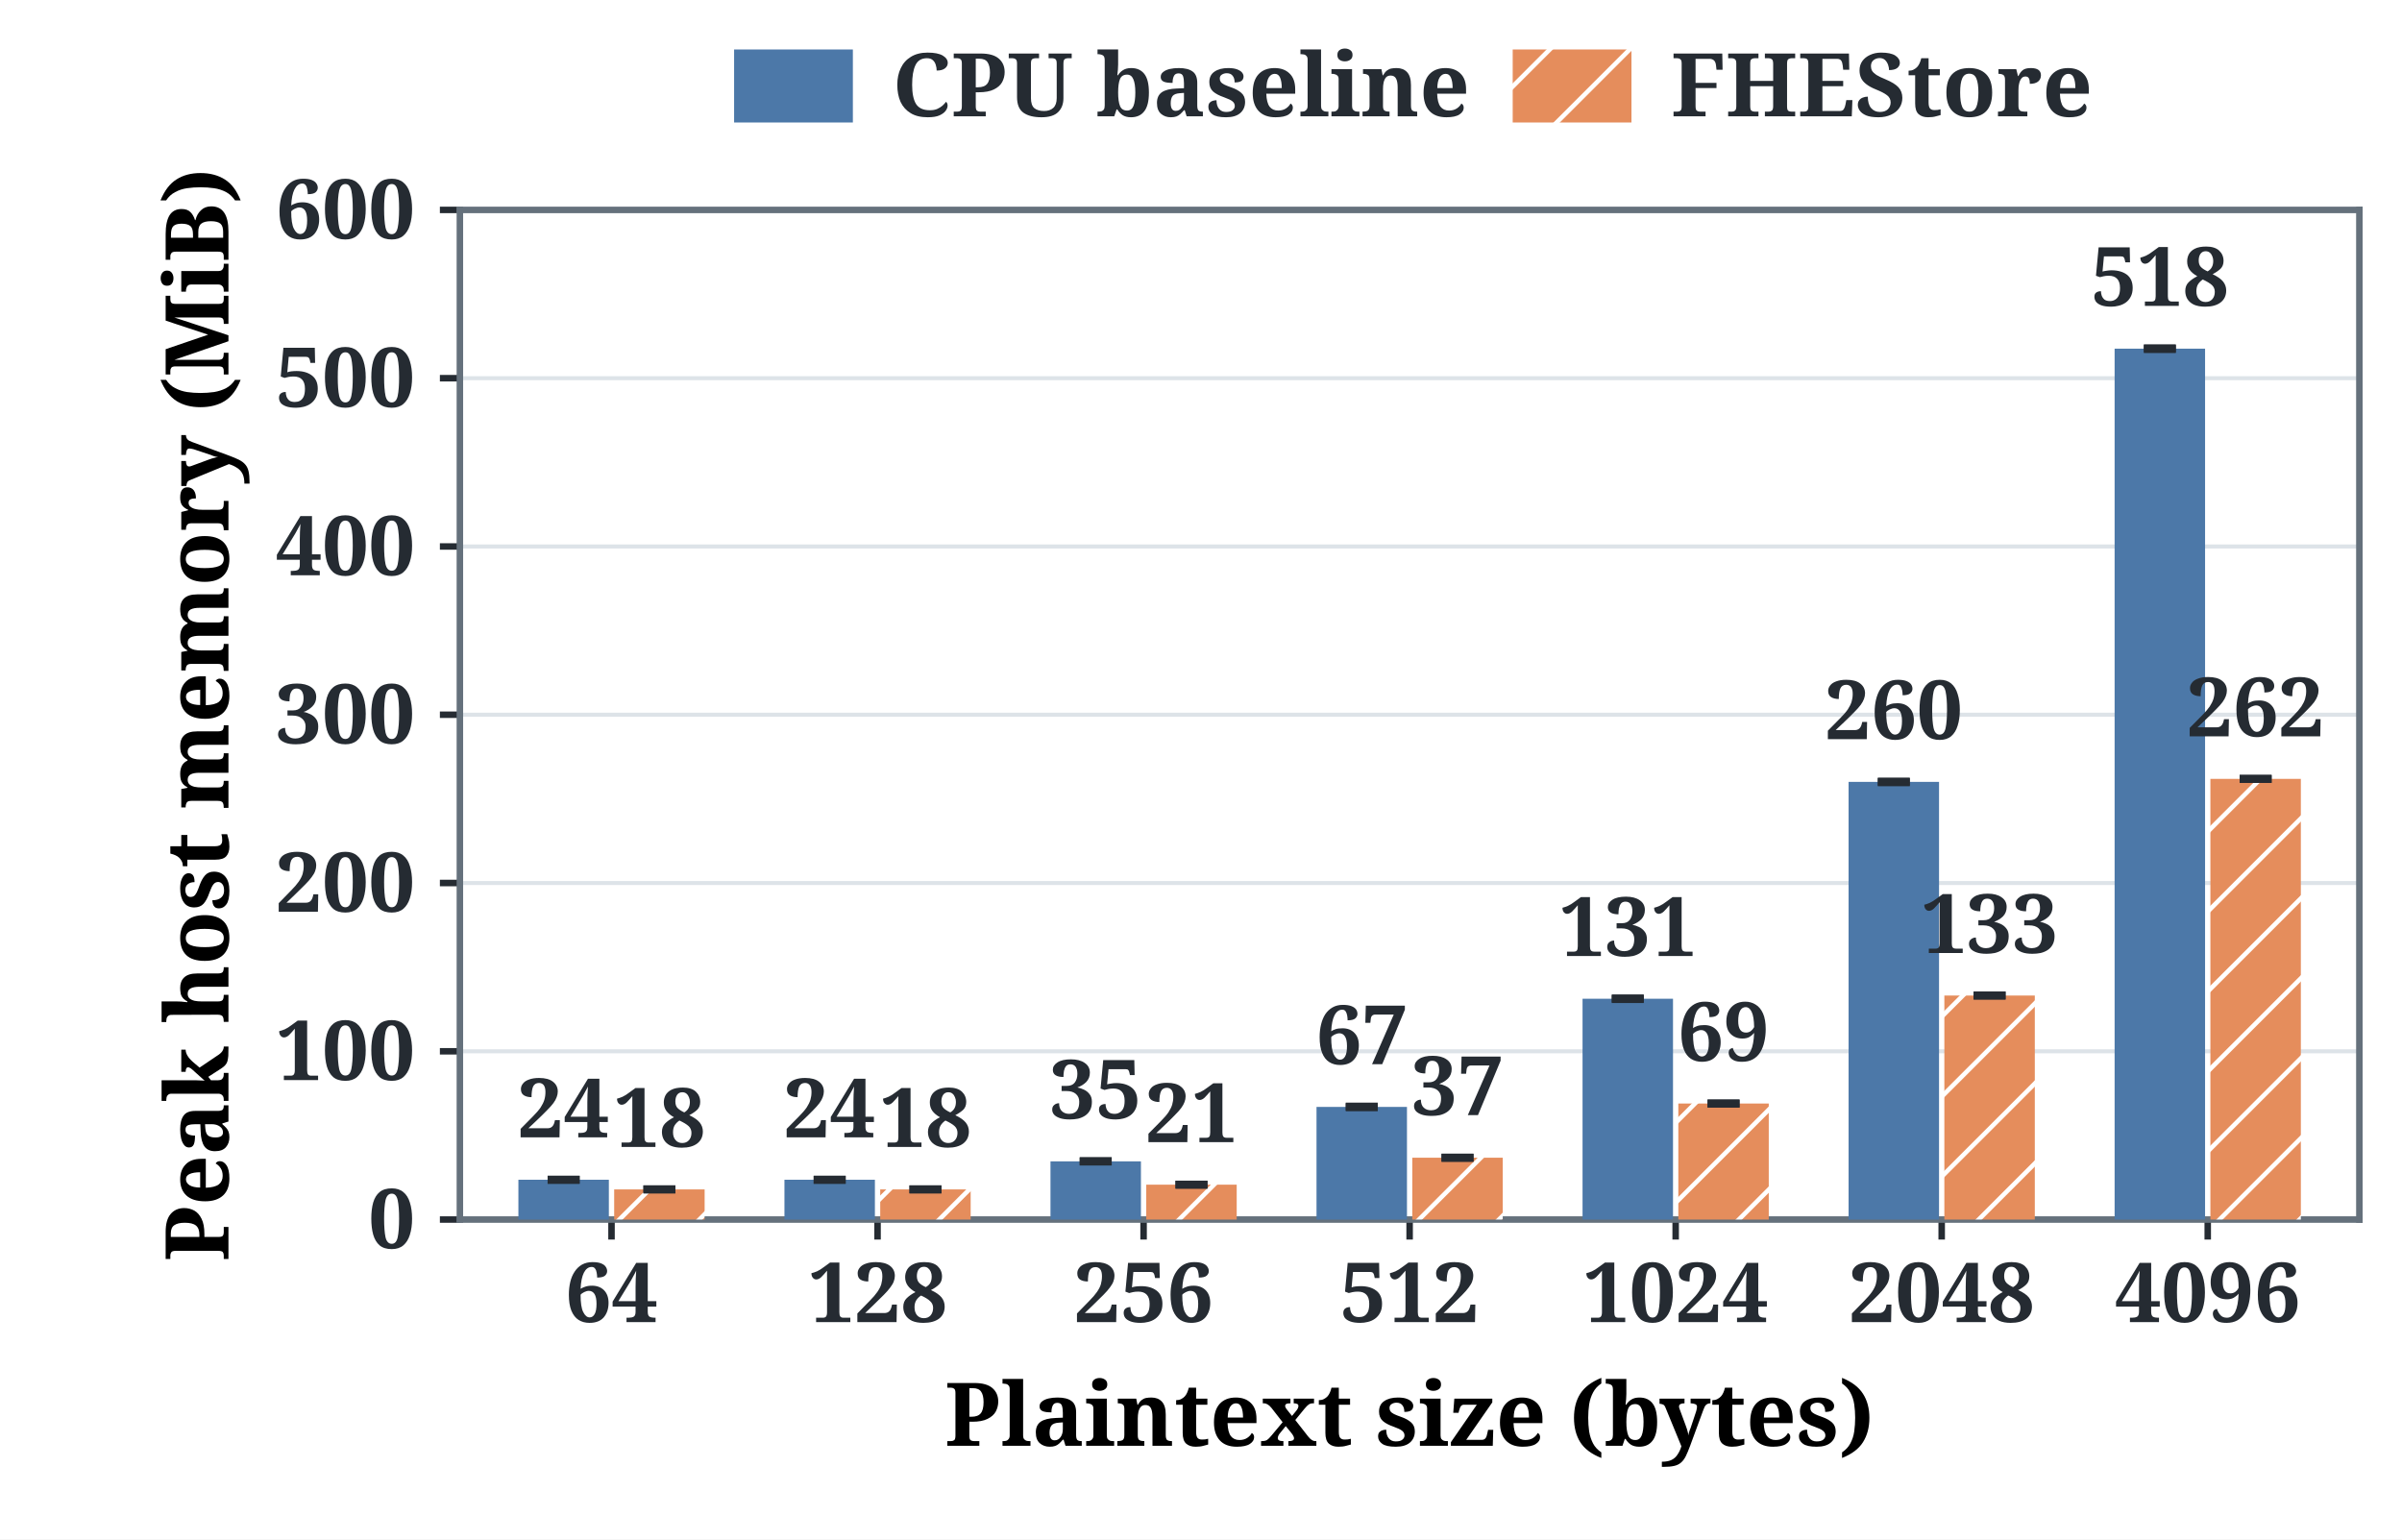
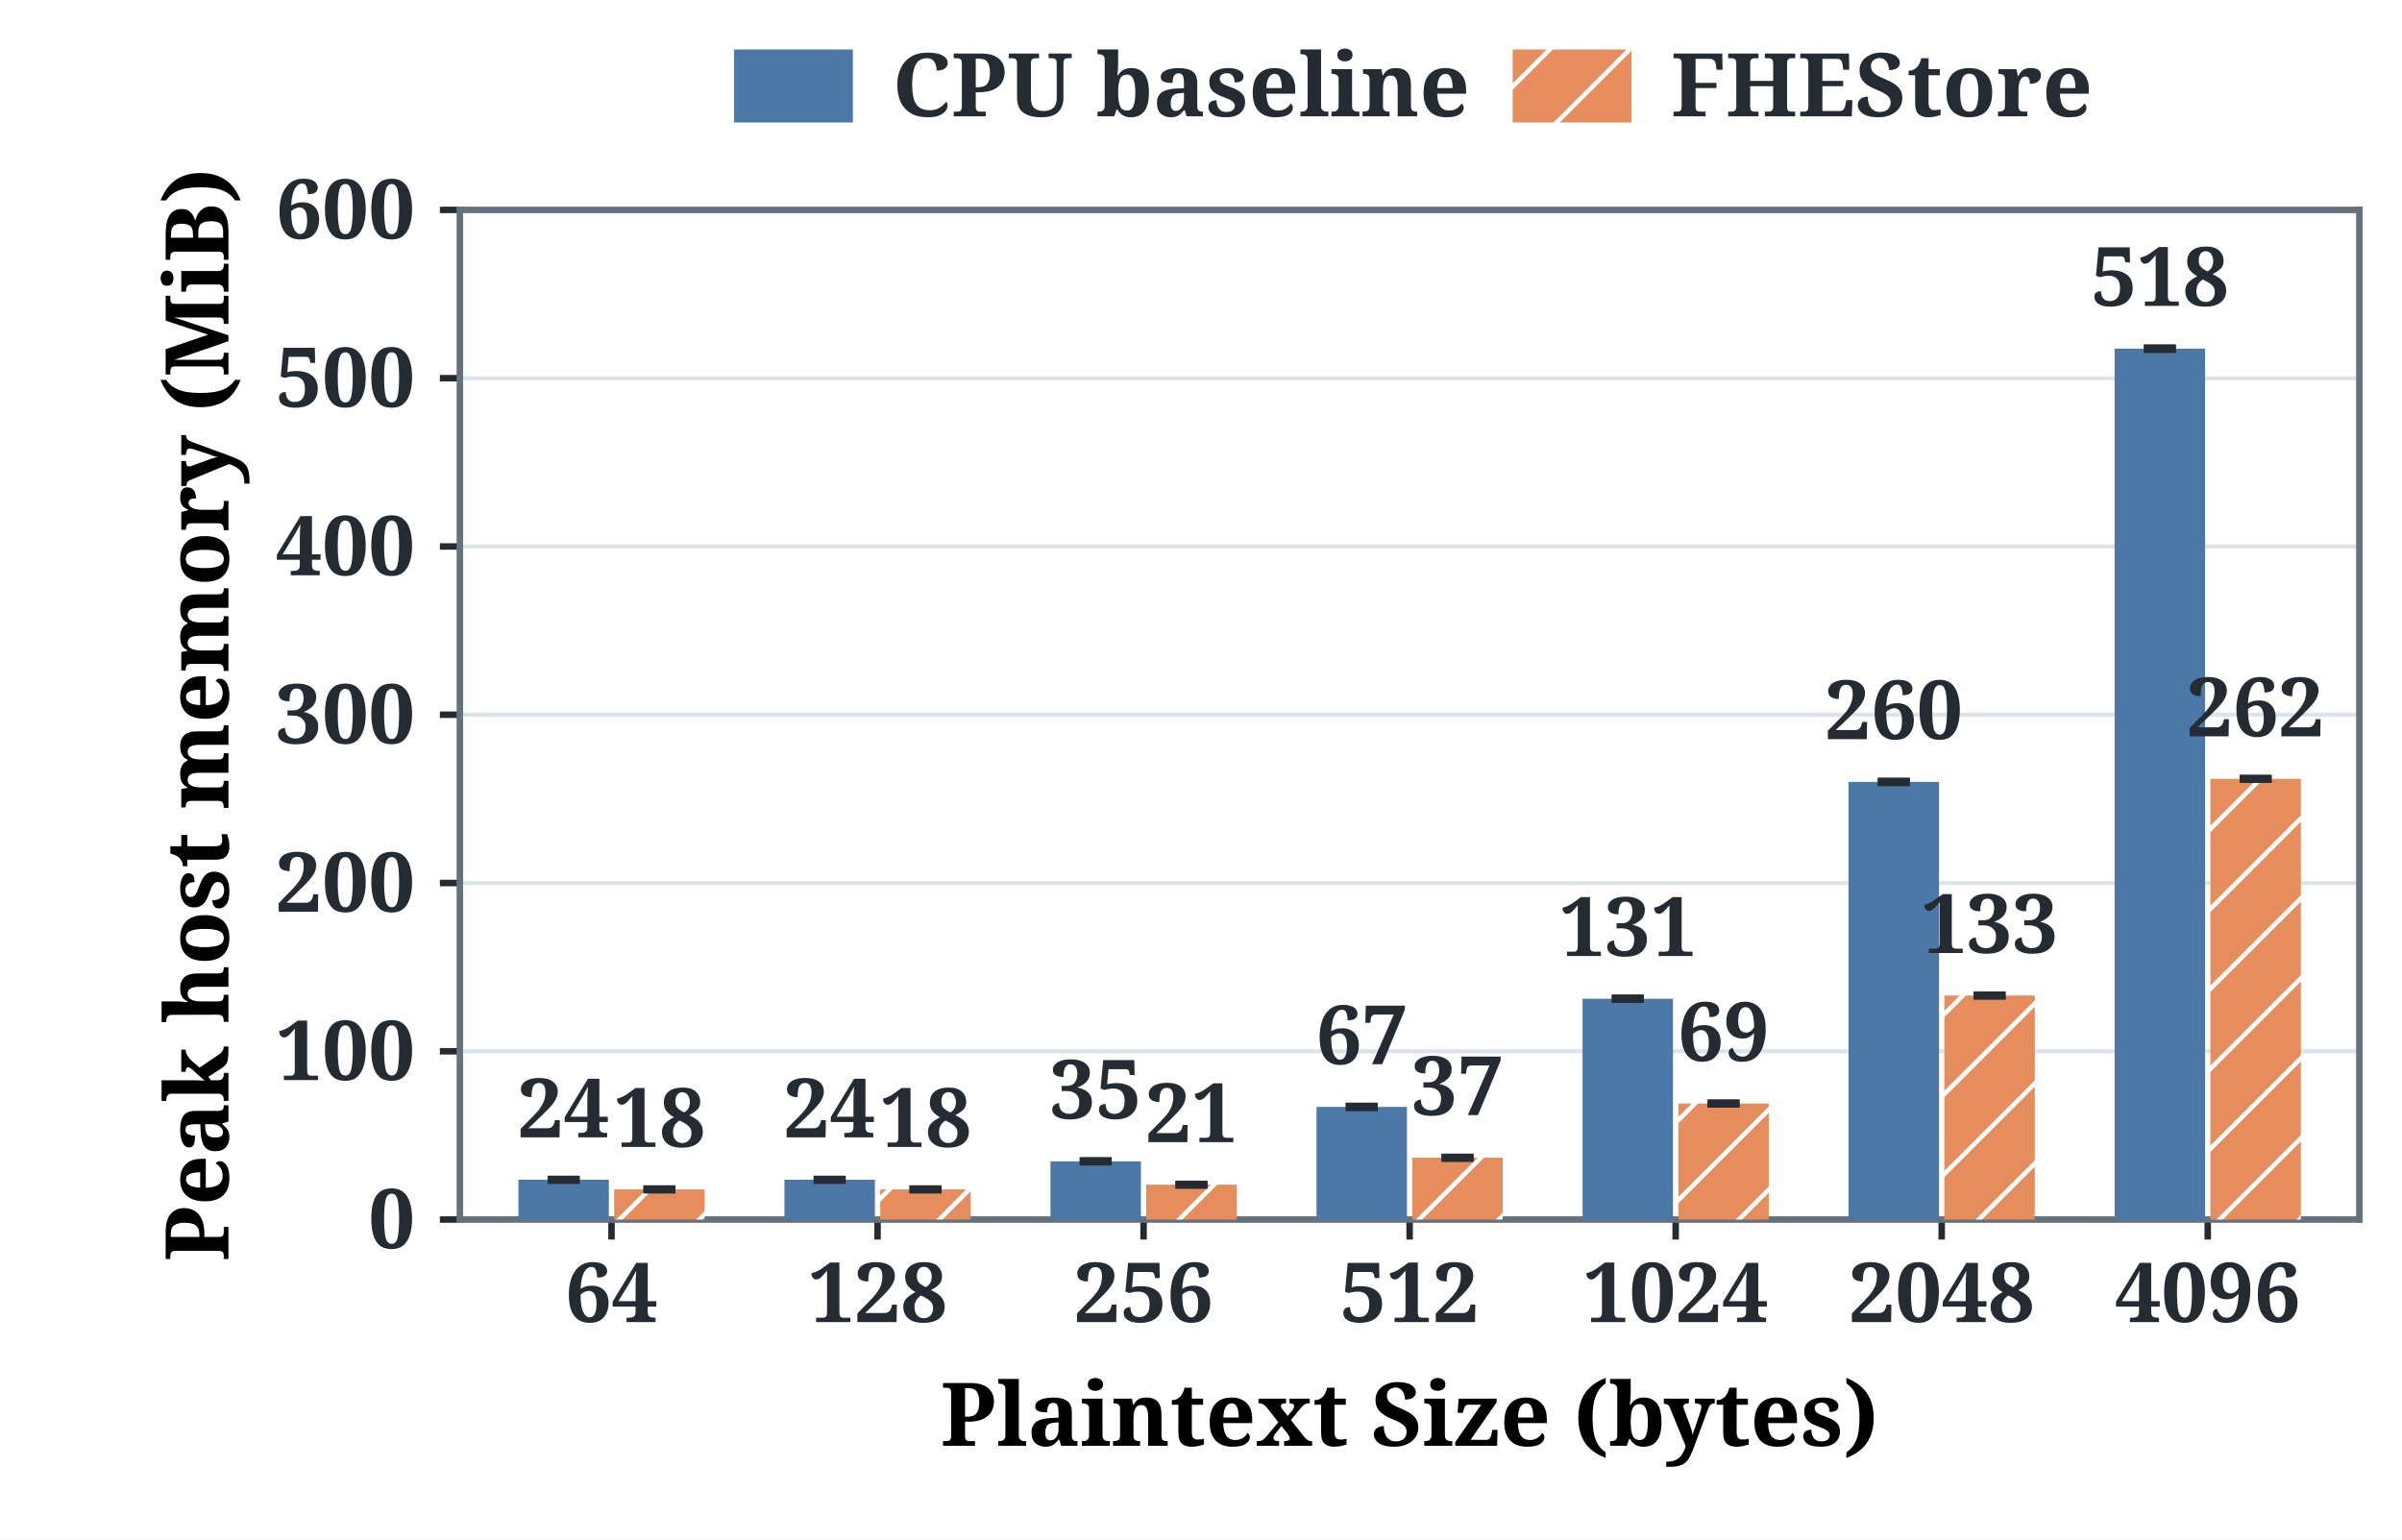
<svg xmlns="http://www.w3.org/2000/svg" xmlns:xlink="http://www.w3.org/1999/xlink" width="240.264pt" height="154pt" viewBox="0 0 240.264 154" version="1.1">
  <defs>
    <style type="text/css">*{stroke-linejoin: round; stroke-linecap: butt}</style>
  </defs>
  <g id="figure_1">
    <g id="patch_1">
      <path d="M 0 154  L 240.264 154  L 240.264 0  L 0 0  z " style="fill: #ffffff" />
    </g>
    <g id="axes_1">
      <g id="patch_2">
        <path d="M 46 122  L 236 122  L 236 21  L 46 21  z " style="fill: #ffffff" />
      </g>
      <g id="matplotlib.axis_1">
        <g id="xtick_1">
          <g id="line2d_1">
            <defs>
              <path id="m82b23e6a1c" d="M 0 0  L 0 2  " style="stroke: #252b32; stroke-width: 0.65" />
            </defs>
            <g>
              <use xlink:href="#m82b23e6a1c" x="61.168" y="122" style="fill: #252b32; stroke: #252b32; stroke-width: 0.65" />
            </g>
          </g>
          <g id="text_1">
            <text style="fill: #252b32; font: 700 8.3px 'serif'; text-anchor: middle" x="61.168" y="132.259" transform="rotate(-0, 61.16807, 132.2594)">64</text>
          </g>
        </g>
        <g id="xtick_2">
          <g id="line2d_2">
            <g>
              <use xlink:href="#m82b23e6a1c" x="87.779" y="122" style="fill: #252b32; stroke: #252b32; stroke-width: 0.65" />
            </g>
          </g>
          <g id="text_2">
            <text style="fill: #252b32; font: 700 8.3px 'serif'; text-anchor: middle" x="87.779" y="132.259" transform="rotate(-0, 87.77871, 132.2594)">128</text>
          </g>
        </g>
        <g id="xtick_3">
          <g id="line2d_3">
            <g>
              <use xlink:href="#m82b23e6a1c" x="114.389" y="122" style="fill: #252b32; stroke: #252b32; stroke-width: 0.65" />
            </g>
          </g>
          <g id="text_3">
            <text style="fill: #252b32; font: 700 8.3px 'serif'; text-anchor: middle" x="114.389" y="132.259" transform="rotate(-0, 114.3894, 132.2594)">256</text>
          </g>
        </g>
        <g id="xtick_4">
          <g id="line2d_4">
            <g>
              <use xlink:href="#m82b23e6a1c" x="141" y="122" style="fill: #252b32; stroke: #252b32; stroke-width: 0.65" />
            </g>
          </g>
          <g id="text_4">
            <text style="fill: #252b32; font: 700 8.3px 'serif'; text-anchor: middle" x="141" y="132.259" transform="rotate(-0, 141, 132.2594)">512</text>
          </g>
        </g>
        <g id="xtick_5">
          <g id="line2d_5">
            <g>
              <use xlink:href="#m82b23e6a1c" x="167.611" y="122" style="fill: #252b32; stroke: #252b32; stroke-width: 0.65" />
            </g>
          </g>
          <g id="text_5">
            <text style="fill: #252b32; font: 700 8.3px 'serif'; text-anchor: middle" x="167.611" y="132.259" transform="rotate(-0, 167.6106, 132.2594)">1024</text>
          </g>
        </g>
        <g id="xtick_6">
          <g id="line2d_6">
            <g>
              <use xlink:href="#m82b23e6a1c" x="194.221" y="122" style="fill: #252b32; stroke: #252b32; stroke-width: 0.65" />
            </g>
          </g>
          <g id="text_6">
            <text style="fill: #252b32; font: 700 8.3px 'serif'; text-anchor: middle" x="194.221" y="132.259" transform="rotate(-0, 194.2213, 132.2594)">2048</text>
          </g>
        </g>
        <g id="xtick_7">
          <g id="line2d_7">
            <g>
              <use xlink:href="#m82b23e6a1c" x="220.832" y="122" style="fill: #252b32; stroke: #252b32; stroke-width: 0.65" />
            </g>
          </g>
          <g id="text_7">
            <text style="fill: #252b32; font: 700 8.3px 'serif'; text-anchor: middle" x="220.832" y="132.259" transform="rotate(-0, 220.8319, 132.2594)">4096</text>
          </g>
        </g>
        <g id="text_8">
-           <text style="font: 700 8.8px 'serif'; text-anchor: middle" x="141" y="144.633" transform="rotate(-0, 141, 144.6334)">Plaintext size (bytes)</text>
+           <text style="font: 700 8.8px 'serif'; text-anchor: middle" x="141" y="144.633" transform="rotate(-0, 141, 144.6334)">Plaintext Size (bytes)</text>
        </g>
      </g>
      <g id="matplotlib.axis_2">
        <g id="ytick_1">
          <g id="line2d_8">
            <path d="M 46 122  L 236 122  " clip-path="url(#p9cef15c4f0)" style="fill: none; stroke: #dde3e8; stroke-width: 0.4; stroke-linecap: square" />
          </g>
          <g id="line2d_9">
            <defs>
              <path id="m8a5edf53be" d="M 0 0  L -2 0  " style="stroke: #252b32; stroke-width: 0.65" />
            </defs>
            <g>
              <use xlink:href="#m8a5edf53be" x="46" y="122" style="fill: #252b32; stroke: #252b32; stroke-width: 0.65" />
            </g>
          </g>
          <g id="text_9">
            <text style="fill: #252b32; font: 700 8.3px 'serif'; text-anchor: end" x="41.5" y="124.88" transform="rotate(-0, 41.5, 124.8797)">0</text>
          </g>
        </g>
        <g id="ytick_2">
          <g id="line2d_10">
            <path d="M 46 105.167  L 236 105.167  " clip-path="url(#p9cef15c4f0)" style="fill: none; stroke: #dde3e8; stroke-width: 0.4; stroke-linecap: square" />
          </g>
          <g id="line2d_11">
            <g>
              <use xlink:href="#m8a5edf53be" x="46" y="105.167" style="fill: #252b32; stroke: #252b32; stroke-width: 0.65" />
            </g>
          </g>
          <g id="text_10">
            <text style="fill: #252b32; font: 700 8.3px 'serif'; text-anchor: end" x="41.5" y="108.046" transform="rotate(-0, 41.5, 108.0464)">100</text>
          </g>
        </g>
        <g id="ytick_3">
          <g id="line2d_12">
            <path d="M 46 88.333  L 236 88.333  " clip-path="url(#p9cef15c4f0)" style="fill: none; stroke: #dde3e8; stroke-width: 0.4; stroke-linecap: square" />
          </g>
          <g id="line2d_13">
            <g>
              <use xlink:href="#m8a5edf53be" x="46" y="88.333" style="fill: #252b32; stroke: #252b32; stroke-width: 0.65" />
            </g>
          </g>
          <g id="text_11">
            <text style="fill: #252b32; font: 700 8.3px 'serif'; text-anchor: end" x="41.5" y="91.213" transform="rotate(-0, 41.5, 91.21304)">200</text>
          </g>
        </g>
        <g id="ytick_4">
          <g id="line2d_14">
            <path d="M 46 71.5  L 236 71.5  " clip-path="url(#p9cef15c4f0)" style="fill: none; stroke: #dde3e8; stroke-width: 0.4; stroke-linecap: square" />
          </g>
          <g id="line2d_15">
            <g>
              <use xlink:href="#m8a5edf53be" x="46" y="71.5" style="fill: #252b32; stroke: #252b32; stroke-width: 0.65" />
            </g>
          </g>
          <g id="text_12">
            <text style="fill: #252b32; font: 700 8.3px 'serif'; text-anchor: end" x="41.5" y="74.38" transform="rotate(-0, 41.5, 74.37971)">300</text>
          </g>
        </g>
        <g id="ytick_5">
          <g id="line2d_16">
            <path d="M 46 54.667  L 236 54.667  " clip-path="url(#p9cef15c4f0)" style="fill: none; stroke: #dde3e8; stroke-width: 0.4; stroke-linecap: square" />
          </g>
          <g id="line2d_17">
            <g>
              <use xlink:href="#m8a5edf53be" x="46" y="54.667" style="fill: #252b32; stroke: #252b32; stroke-width: 0.65" />
            </g>
          </g>
          <g id="text_13">
            <text style="fill: #252b32; font: 700 8.3px 'serif'; text-anchor: end" x="41.5" y="57.546" transform="rotate(-0, 41.5, 57.54638)">400</text>
          </g>
        </g>
        <g id="ytick_6">
          <g id="line2d_18">
            <path d="M 46 37.833  L 236 37.833  " clip-path="url(#p9cef15c4f0)" style="fill: none; stroke: #dde3e8; stroke-width: 0.4; stroke-linecap: square" />
          </g>
          <g id="line2d_19">
            <g>
              <use xlink:href="#m8a5edf53be" x="46" y="37.833" style="fill: #252b32; stroke: #252b32; stroke-width: 0.65" />
            </g>
          </g>
          <g id="text_14">
            <text style="fill: #252b32; font: 700 8.3px 'serif'; text-anchor: end" x="41.5" y="40.713" transform="rotate(-0, 41.5, 40.71304)">500</text>
          </g>
        </g>
        <g id="ytick_7">
          <g id="line2d_20">
            <path d="M 46 21  L 236 21  " clip-path="url(#p9cef15c4f0)" style="fill: none; stroke: #dde3e8; stroke-width: 0.4; stroke-linecap: square" />
          </g>
          <g id="line2d_21">
            <g>
              <use xlink:href="#m8a5edf53be" x="46" y="21" style="fill: #252b32; stroke: #252b32; stroke-width: 0.65" />
            </g>
          </g>
          <g id="text_15">
            <text style="fill: #252b32; font: 700 8.3px 'serif'; text-anchor: end" x="41.5" y="23.88" transform="rotate(-0, 41.5, 23.87971)">600</text>
          </g>
        </g>
        <g id="text_16">
          <text style="font: 700 8.8px 'serif'; text-anchor: middle" x="22.851" y="71.5" transform="rotate(-90, 22.85112, 71.5)">Peak host memory (MiB)</text>
        </g>
      </g>
      <g id="patch_3">
        <path d="M 46 122  L 46 21  " style="fill: none; stroke: #65717c; stroke-width: 0.65; stroke-linejoin: miter; stroke-linecap: square" />
      </g>
      <g id="patch_4">
        <path d="M 236 122  L 236 21  " style="fill: none; stroke: #65717c; stroke-width: 0.65; stroke-linejoin: miter; stroke-linecap: square" />
      </g>
      <g id="patch_5">
        <path d="M 46 122  L 236 122  " style="fill: none; stroke: #65717c; stroke-width: 0.65; stroke-linejoin: miter; stroke-linecap: square" />
      </g>
      <g id="patch_6">
        <path d="M 46 21  L 236 21  " style="fill: none; stroke: #65717c; stroke-width: 0.65; stroke-linejoin: miter; stroke-linecap: square" />
      </g>
      <g id="cpu-batch-64">
        <path d="M 51.854 122  L 60.902 122  L 60.902 118.02  L 51.854 118.02  z " clip-path="url(#p9cef15c4f0)" style="fill: #4c78a8" />
      </g>
      <g id="cpu-batch-128">
        <path d="M 78.465 122  L 87.513 122  L 87.513 118.02  L 78.465 118.02  z " clip-path="url(#p9cef15c4f0)" style="fill: #4c78a8" />
      </g>
      <g id="cpu-batch-256">
        <path d="M 105.076 122  L 114.123 122  L 114.123 116.176  L 105.076 116.176  z " clip-path="url(#p9cef15c4f0)" style="fill: #4c78a8" />
      </g>
      <g id="cpu-batch-512">
        <path d="M 131.686 122  L 140.734 122  L 140.734 110.734  L 131.686 110.734  z " clip-path="url(#p9cef15c4f0)" style="fill: #4c78a8" />
      </g>
      <g id="cpu-batch-1024">
        <path d="M 158.297 122  L 167.345 122  L 167.345 99.912  L 158.297 99.912  z " clip-path="url(#p9cef15c4f0)" style="fill: #4c78a8" />
      </g>
      <g id="cpu-batch-2048">
        <path d="M 184.908 122  L 193.955 122  L 193.955 78.219  L 184.908 78.219  z " clip-path="url(#p9cef15c4f0)" style="fill: #4c78a8" />
      </g>
      <g id="cpu-batch-4096">
        <path d="M 211.518 122  L 220.566 122  L 220.566 34.882  L 211.518 34.882  z " clip-path="url(#p9cef15c4f0)" style="fill: #4c78a8" />
      </g>
      <g id="csd-batch-64">
        <path d="M 61.434 122  L 70.482 122  L 70.482 118.982  L 61.434 118.982  z " clip-path="url(#p9cef15c4f0)" style="fill: url(#hfeaafac901)" />
      </g>
      <g id="csd-batch-128">
        <path d="M 88.045 122  L 97.092 122  L 97.092 118.982  L 88.045 118.982  z " clip-path="url(#p9cef15c4f0)" style="fill: url(#hfeaafac901)" />
      </g>
      <g id="csd-batch-256">
        <path d="M 114.655 122  L 123.703 122  L 123.703 118.51  L 114.655 118.51  z " clip-path="url(#p9cef15c4f0)" style="fill: url(#hfeaafac901)" />
      </g>
      <g id="csd-batch-512">
        <path d="M 141.266 122  L 150.314 122  L 150.314 115.816  L 141.266 115.816  z " clip-path="url(#p9cef15c4f0)" style="fill: url(#hfeaafac901)" />
      </g>
      <g id="csd-batch-1024">
        <path d="M 167.877 122  L 176.924 122  L 176.924 110.395  L 167.877 110.395  z " clip-path="url(#p9cef15c4f0)" style="fill: url(#hfeaafac901)" />
      </g>
      <g id="csd-batch-2048">
        <path d="M 194.487 122  L 203.535 122  L 203.535 99.588  L 194.487 99.588  z " clip-path="url(#p9cef15c4f0)" style="fill: url(#hfeaafac901)" />
      </g>
      <g id="csd-batch-4096">
        <path d="M 221.098 122  L 230.146 122  L 230.146 77.916  L 221.098 77.916  z " clip-path="url(#p9cef15c4f0)" style="fill: url(#hfeaafac901)" />
      </g>
      <g id="LineCollection_1">
        <path d="M 56.378 118.02  L 56.378 118.02  " clip-path="url(#p9cef15c4f0)" style="fill: none; stroke: #252b32; stroke-width: 0.8" />
        <path d="M 82.989 118.02  L 82.989 118.02  " clip-path="url(#p9cef15c4f0)" style="fill: none; stroke: #252b32; stroke-width: 0.8" />
        <path d="M 109.599 116.193  L 109.599 116.158  " clip-path="url(#p9cef15c4f0)" style="fill: none; stroke: #252b32; stroke-width: 0.8" />
        <path d="M 136.21 110.763  L 136.21 110.705  " clip-path="url(#p9cef15c4f0)" style="fill: none; stroke: #252b32; stroke-width: 0.8" />
        <path d="M 162.821 99.94  L 162.821 99.884  " clip-path="url(#p9cef15c4f0)" style="fill: none; stroke: #252b32; stroke-width: 0.8" />
        <path d="M 189.431 78.25  L 189.431 78.187  " clip-path="url(#p9cef15c4f0)" style="fill: none; stroke: #252b32; stroke-width: 0.8" />
        <path d="M 216.042 34.917  L 216.042 34.846  " clip-path="url(#p9cef15c4f0)" style="fill: none; stroke: #252b32; stroke-width: 0.8" />
      </g>
      <g id="line2d_22">
        <defs>
          <path id="m48d21b56c2" d="M 1.6 0  L -1.6 -0  " style="stroke: #252b32; stroke-width: 0.8" />
        </defs>
        <g clip-path="url(#p9cef15c4f0)">
          <use xlink:href="#m48d21b56c2" x="56.378" y="118.02" style="fill: #252b32; stroke: #252b32; stroke-width: 0.8" />
          <use xlink:href="#m48d21b56c2" x="82.989" y="118.02" style="fill: #252b32; stroke: #252b32; stroke-width: 0.8" />
          <use xlink:href="#m48d21b56c2" x="109.599" y="116.193" style="fill: #252b32; stroke: #252b32; stroke-width: 0.8" />
          <use xlink:href="#m48d21b56c2" x="136.21" y="110.763" style="fill: #252b32; stroke: #252b32; stroke-width: 0.8" />
          <use xlink:href="#m48d21b56c2" x="162.821" y="99.94" style="fill: #252b32; stroke: #252b32; stroke-width: 0.8" />
          <use xlink:href="#m48d21b56c2" x="189.431" y="78.25" style="fill: #252b32; stroke: #252b32; stroke-width: 0.8" />
          <use xlink:href="#m48d21b56c2" x="216.042" y="34.917" style="fill: #252b32; stroke: #252b32; stroke-width: 0.8" />
        </g>
      </g>
      <g id="line2d_23">
        <g clip-path="url(#p9cef15c4f0)">
          <use xlink:href="#m48d21b56c2" x="56.378" y="118.02" style="fill: #252b32; stroke: #252b32; stroke-width: 0.8" />
          <use xlink:href="#m48d21b56c2" x="82.989" y="118.02" style="fill: #252b32; stroke: #252b32; stroke-width: 0.8" />
          <use xlink:href="#m48d21b56c2" x="109.599" y="116.158" style="fill: #252b32; stroke: #252b32; stroke-width: 0.8" />
          <use xlink:href="#m48d21b56c2" x="136.21" y="110.705" style="fill: #252b32; stroke: #252b32; stroke-width: 0.8" />
          <use xlink:href="#m48d21b56c2" x="162.821" y="99.884" style="fill: #252b32; stroke: #252b32; stroke-width: 0.8" />
          <use xlink:href="#m48d21b56c2" x="189.431" y="78.187" style="fill: #252b32; stroke: #252b32; stroke-width: 0.8" />
          <use xlink:href="#m48d21b56c2" x="216.042" y="34.846" style="fill: #252b32; stroke: #252b32; stroke-width: 0.8" />
        </g>
      </g>
      <g id="LineCollection_2">
        <path d="M 65.958 118.982  L 65.958 118.982  " clip-path="url(#p9cef15c4f0)" style="fill: none; stroke: #252b32; stroke-width: 0.8" />
        <path d="M 92.569 118.982  L 92.569 118.982  " clip-path="url(#p9cef15c4f0)" style="fill: none; stroke: #252b32; stroke-width: 0.8" />
        <path d="M 119.179 118.515  L 119.179 118.505  " clip-path="url(#p9cef15c4f0)" style="fill: none; stroke: #252b32; stroke-width: 0.8" />
        <path d="M 145.79 115.831  L 145.79 115.802  " clip-path="url(#p9cef15c4f0)" style="fill: none; stroke: #252b32; stroke-width: 0.8" />
        <path d="M 172.401 110.401  L 172.401 110.389  " clip-path="url(#p9cef15c4f0)" style="fill: none; stroke: #252b32; stroke-width: 0.8" />
        <path d="M 199.011 99.592  L 199.011 99.584  " clip-path="url(#p9cef15c4f0)" style="fill: none; stroke: #252b32; stroke-width: 0.8" />
        <path d="M 225.622 77.922  L 225.622 77.91  " clip-path="url(#p9cef15c4f0)" style="fill: none; stroke: #252b32; stroke-width: 0.8" />
      </g>
      <g id="line2d_24">
        <g clip-path="url(#p9cef15c4f0)">
          <use xlink:href="#m48d21b56c2" x="65.958" y="118.982" style="fill: #252b32; stroke: #252b32; stroke-width: 0.8" />
          <use xlink:href="#m48d21b56c2" x="92.569" y="118.982" style="fill: #252b32; stroke: #252b32; stroke-width: 0.8" />
          <use xlink:href="#m48d21b56c2" x="119.179" y="118.515" style="fill: #252b32; stroke: #252b32; stroke-width: 0.8" />
          <use xlink:href="#m48d21b56c2" x="145.79" y="115.831" style="fill: #252b32; stroke: #252b32; stroke-width: 0.8" />
          <use xlink:href="#m48d21b56c2" x="172.401" y="110.401" style="fill: #252b32; stroke: #252b32; stroke-width: 0.8" />
          <use xlink:href="#m48d21b56c2" x="199.011" y="99.592" style="fill: #252b32; stroke: #252b32; stroke-width: 0.8" />
          <use xlink:href="#m48d21b56c2" x="225.622" y="77.922" style="fill: #252b32; stroke: #252b32; stroke-width: 0.8" />
        </g>
      </g>
      <g id="line2d_25">
        <g clip-path="url(#p9cef15c4f0)">
          <use xlink:href="#m48d21b56c2" x="65.958" y="118.982" style="fill: #252b32; stroke: #252b32; stroke-width: 0.8" />
          <use xlink:href="#m48d21b56c2" x="92.569" y="118.982" style="fill: #252b32; stroke: #252b32; stroke-width: 0.8" />
          <use xlink:href="#m48d21b56c2" x="119.179" y="118.505" style="fill: #252b32; stroke: #252b32; stroke-width: 0.8" />
          <use xlink:href="#m48d21b56c2" x="145.79" y="115.802" style="fill: #252b32; stroke: #252b32; stroke-width: 0.8" />
          <use xlink:href="#m48d21b56c2" x="172.401" y="110.389" style="fill: #252b32; stroke: #252b32; stroke-width: 0.8" />
          <use xlink:href="#m48d21b56c2" x="199.011" y="99.584" style="fill: #252b32; stroke: #252b32; stroke-width: 0.8" />
          <use xlink:href="#m48d21b56c2" x="225.622" y="77.91" style="fill: #252b32; stroke: #252b32; stroke-width: 0.8" />
        </g>
      </g>
      <g id="text_17">
        <text style="fill: #252b32; font: 700 8.2px 'serif'; text-anchor: middle" x="56.378" y="113.774" transform="rotate(-0, 56.37815, 113.7742)">24</text>
      </g>
      <g id="text_18">
        <text style="fill: #252b32; font: 700 8.2px 'serif'; text-anchor: middle" x="82.989" y="113.774" transform="rotate(-0, 82.9888, 113.7742)">24</text>
      </g>
      <g id="text_19">
        <text style="fill: #252b32; font: 700 8.2px 'serif'; text-anchor: middle" x="109.599" y="111.912" transform="rotate(-0, 109.5994, 111.9122)">35</text>
      </g>
      <g id="text_20">
        <text style="fill: #252b32; font: 700 8.2px 'serif'; text-anchor: middle" x="136.21" y="106.459" transform="rotate(-0, 136.2101, 106.4589)">67</text>
      </g>
      <g id="text_21">
        <text style="fill: #252b32; font: 700 8.2px 'serif'; text-anchor: middle" x="162.821" y="95.638" transform="rotate(-0, 162.8207, 95.63782)">131</text>
      </g>
      <g id="text_22">
        <text style="fill: #252b32; font: 700 8.2px 'serif'; text-anchor: middle" x="189.431" y="73.941" transform="rotate(-0, 189.4314, 73.941)">260</text>
      </g>
      <g id="text_23">
        <text style="fill: #252b32; font: 700 8.2px 'serif'; text-anchor: middle" x="216.042" y="30.6" transform="rotate(-0, 216.042, 30.5996)">518</text>
      </g>
      <g id="text_24">
        <text style="fill: #252b32; font: 700 8.2px 'serif'; text-anchor: middle" x="65.958" y="114.735" transform="rotate(-0, 65.95798, 114.7355)">18</text>
      </g>
      <g id="text_25">
        <text style="fill: #252b32; font: 700 8.2px 'serif'; text-anchor: middle" x="92.569" y="114.735" transform="rotate(-0, 92.56863, 114.7355)">18</text>
      </g>
      <g id="text_26">
        <text style="fill: #252b32; font: 700 8.2px 'serif'; text-anchor: middle" x="119.179" y="114.259" transform="rotate(-0, 119.1793, 114.2592)">21</text>
      </g>
      <g id="text_27">
        <text style="fill: #252b32; font: 700 8.2px 'serif'; text-anchor: middle" x="145.79" y="111.555" transform="rotate(-0, 145.7899, 111.5554)">37</text>
      </g>
      <g id="text_28">
        <text style="fill: #252b32; font: 700 8.2px 'serif'; text-anchor: middle" x="172.401" y="106.142" transform="rotate(-0, 172.4006, 106.1424)">69</text>
      </g>
      <g id="text_29">
        <text style="fill: #252b32; font: 700 8.2px 'serif'; text-anchor: middle" x="199.011" y="95.337" transform="rotate(-0, 199.0112, 95.33731)">133</text>
      </g>
      <g id="text_30">
        <text style="fill: #252b32; font: 700 8.2px 'serif'; text-anchor: middle" x="225.622" y="73.664" transform="rotate(-0, 225.6218, 73.66399)">262</text>
      </g>
    </g>
    <g id="legend_1">
      <g id="patch_7">
        <path d="M 73.43 12.254  L 85.31 12.254  L 85.31 4.95  L 73.43 4.95  z " style="fill: #4c78a8" />
      </g>
      <g id="text_31">
        <text style="fill: #252b32; font: 700 8.8px 'serif'; text-anchor: start" x="89.27" y="11.638" transform="rotate(-0, 89.27012, 11.638)">CPU baseline</text>
      </g>
      <g id="patch_8">
        <path d="M 151.31 12.254  L 163.19 12.254  L 163.19 4.95  L 151.31 4.95  z " style="fill: url(#hfeaafac901)" />
      </g>
      <g id="text_32">
        <text style="fill: #252b32; font: 700 8.8px 'serif'; text-anchor: start" x="167.15" y="11.638" transform="rotate(-0, 167.1501, 11.638)">FHEStore</text>
      </g>
    </g>
  </g>
  <defs>
    <clipPath id="p9cef15c4f0">
      <rect x="46" y="21" width="190" height="101" />
    </clipPath>
  </defs>
  <defs>
    <pattern id="hfeaafac901" patternUnits="userSpaceOnUse" x="0" y="0" width="72" height="72">
      <rect x="0" y="0" width="73" height="73" fill="#e58d5c" />
      <path d="M -36 36  L 36 -36  M -32 40  L 40 -32  M -28 44  L 44 -28  M -24 48  L 48 -24  M -20 52  L 52 -20  M -16 56  L 56 -16  M -12 60  L 60 -12  M -8 64  L 64 -8  M -4 68  L 68 -4  M 0 72  L 72 0  M 4 76  L 76 4  M 8 80  L 80 8  M 12 84  L 84 12  M 16 88  L 88 16  M 20 92  L 92 20  M 24 96  L 96 24  M 28 100  L 100 28  M 32 104  L 104 32  M 36 108  L 108 36  " style="fill: #ffffff; stroke: #ffffff; stroke-width: 0.45; stroke-linecap: butt; stroke-linejoin: miter" />
    </pattern>
  </defs>
</svg>
